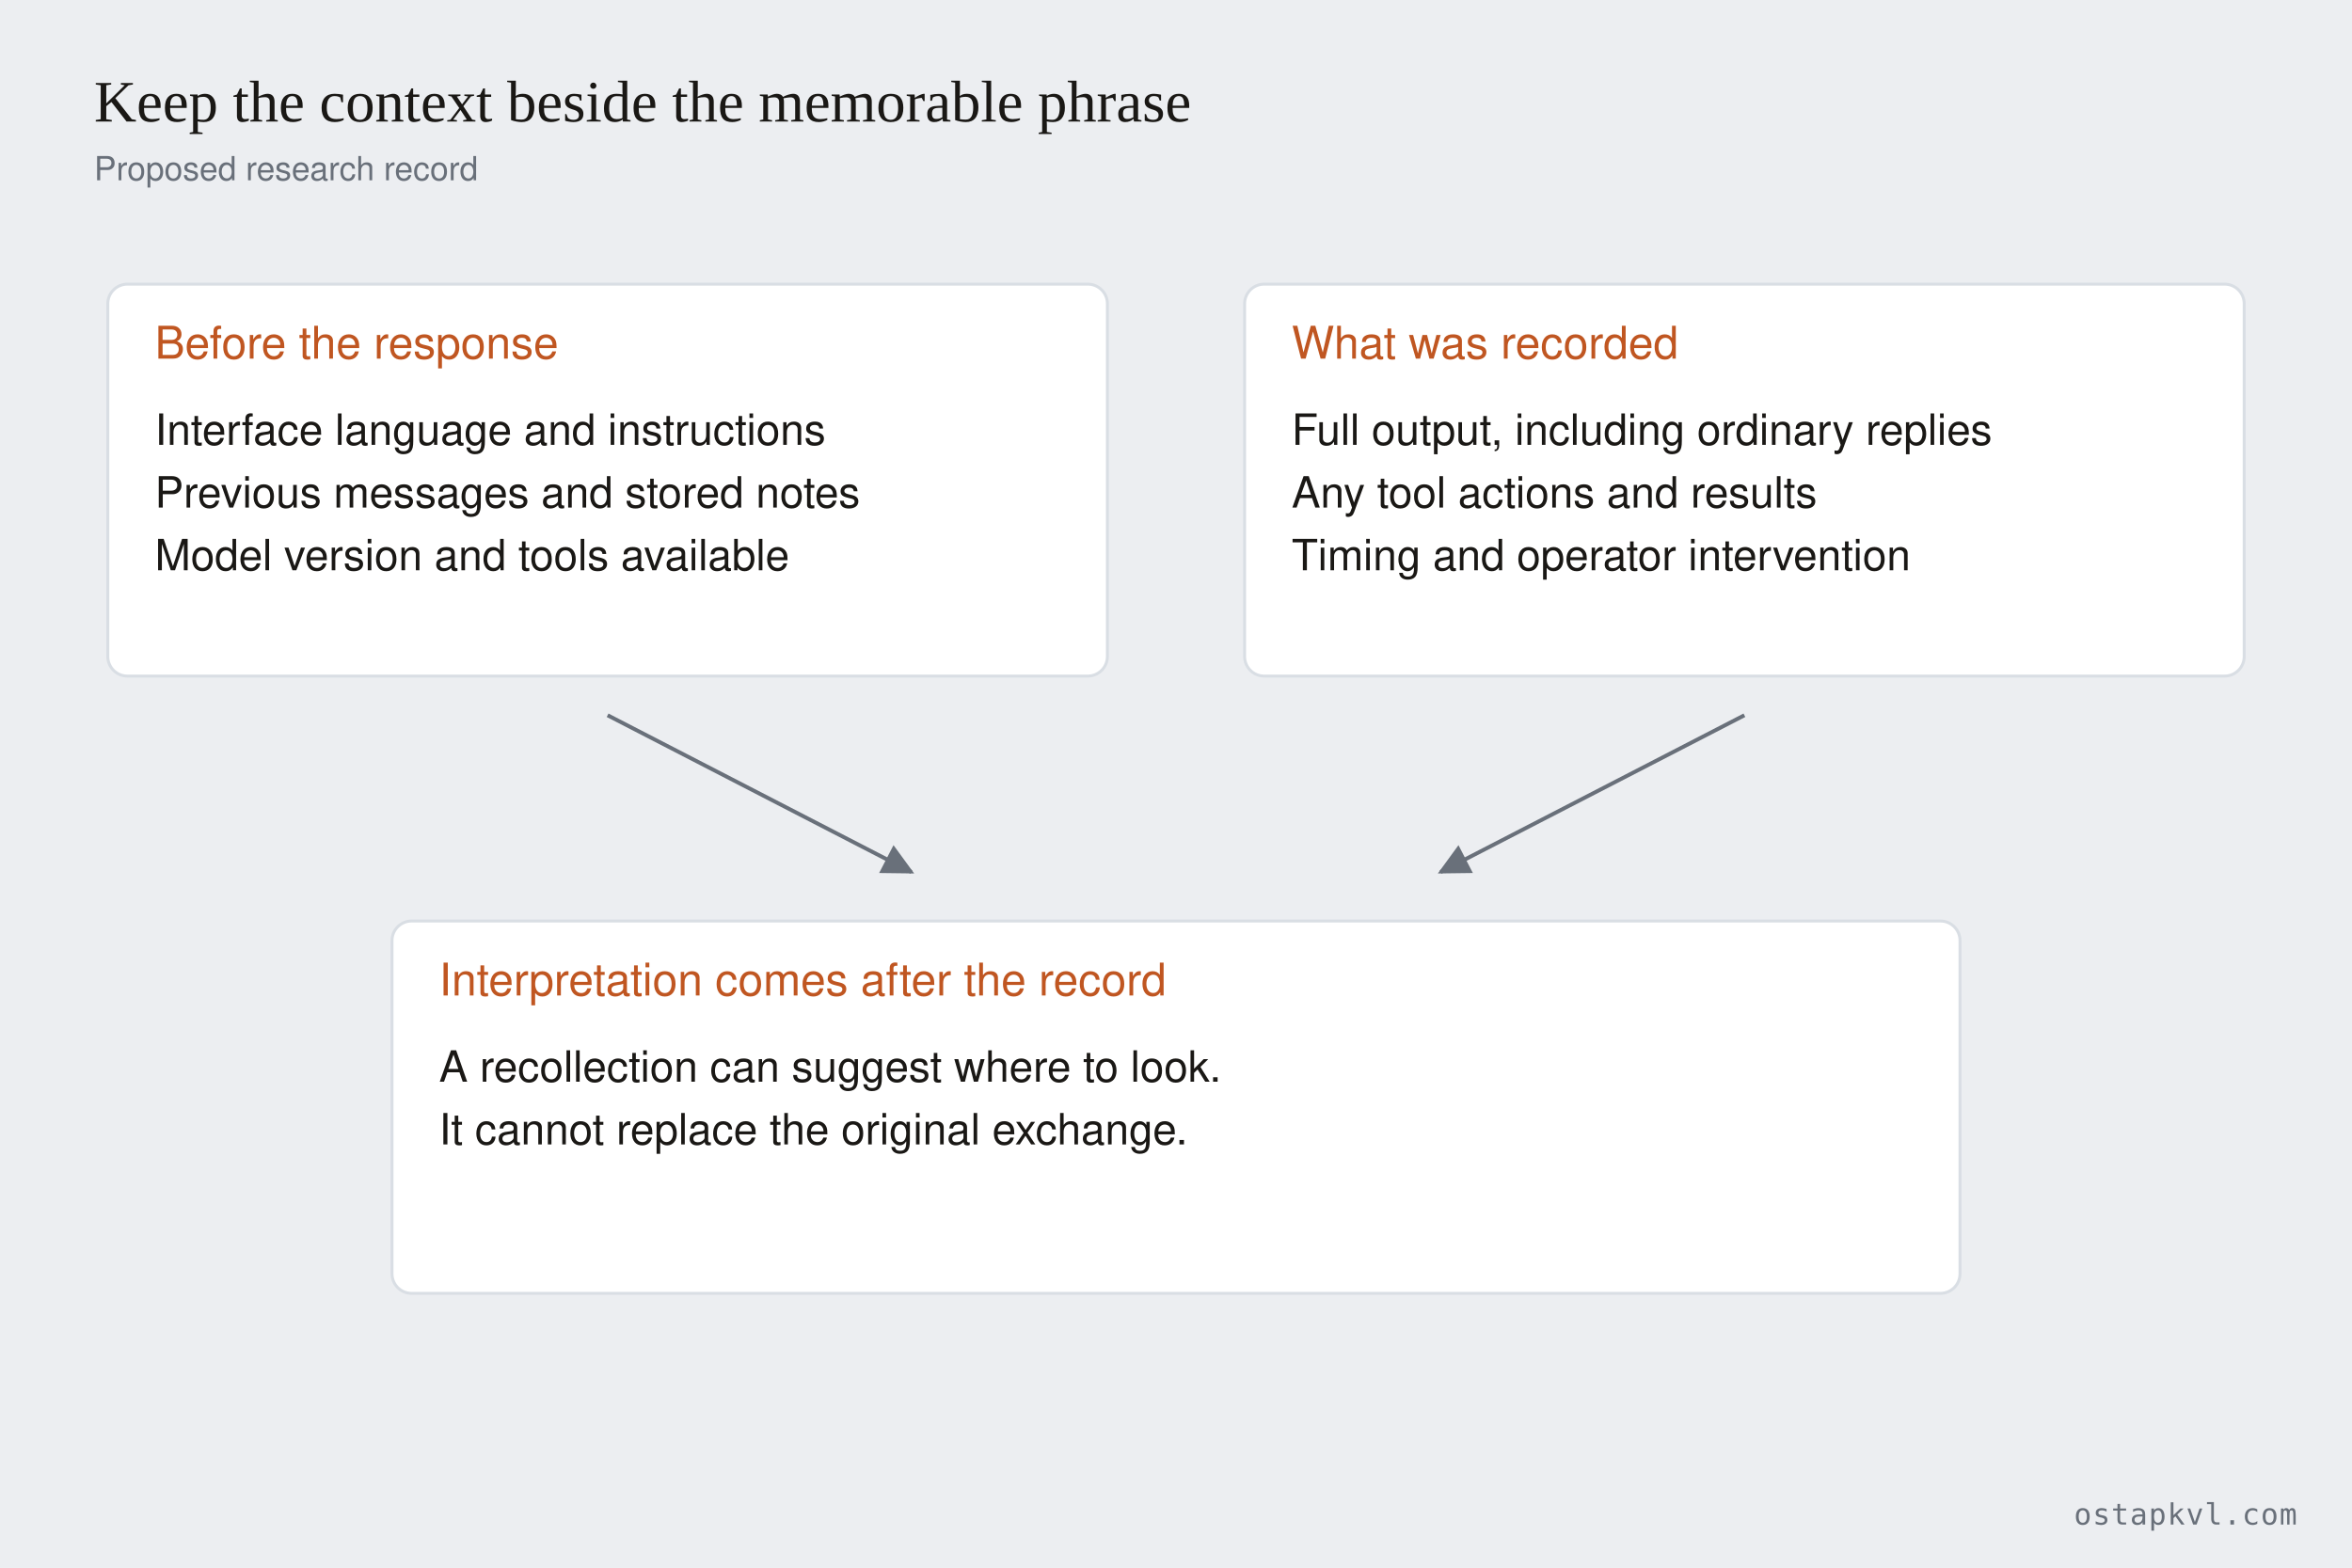
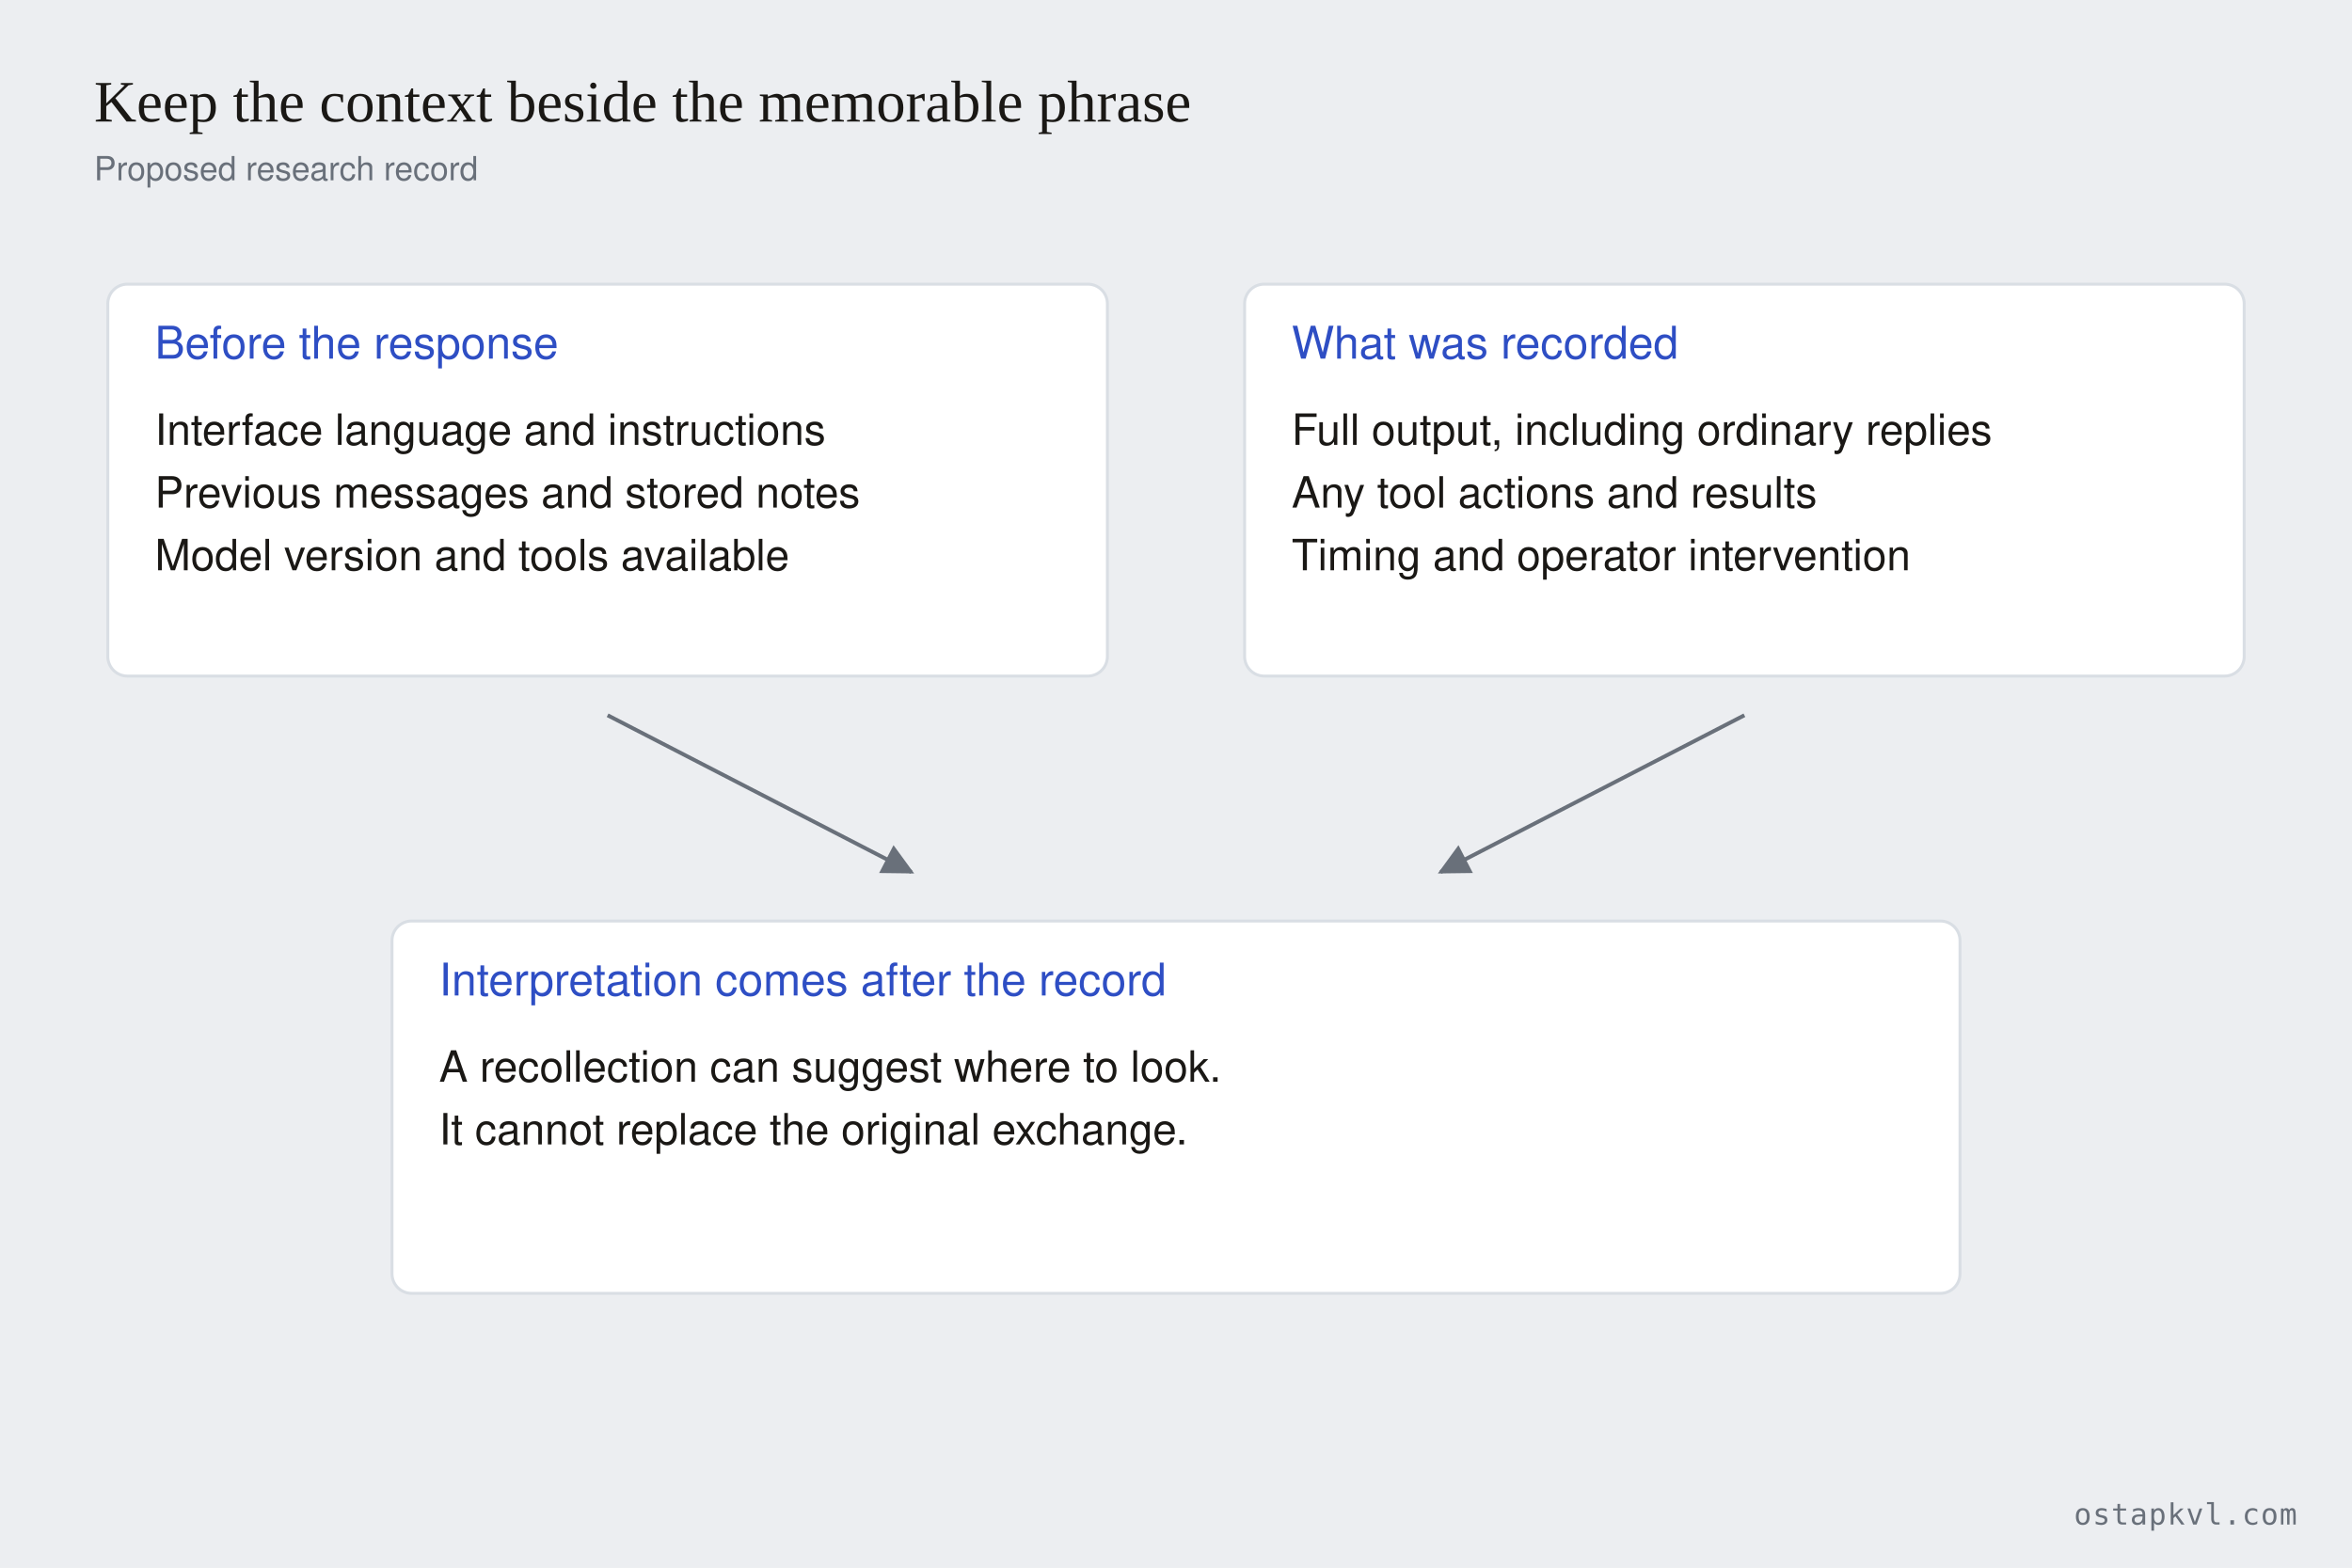
<svg xmlns="http://www.w3.org/2000/svg" width="1200" height="800" viewBox="0 0 1200 800" role="img" aria-label="Keep the context beside the memorable phrase">
  <defs>
    <marker id="arr" viewBox="0 0 10 10" refX="9" refY="5" markerWidth="8" markerHeight="8" orient="auto-start-reverse">
      <path d="M0,0 L10,5 L0,10 z" fill="#69707A" />
    </marker>
    <marker id="arrA" viewBox="0 0 10 10" refX="9" refY="5" markerWidth="8" markerHeight="8" orient="auto-start-reverse">
-       <path d="M0,0 L10,5 L0,10 z" fill="#C05621" />
+       <path d="M0,0 L10,5 L0,10 z" fill="#2E4EC4" />
    </marker>
  </defs>
  <rect width="100%" height="100%" fill="#ECEEF1" />
  <text x="48" y="62" font-family="Georgia, 'Times New Roman', serif" font-size="30" fill="#1A1815">Keep the context beside the memorable phrase</text>
  <text x="48" y="92" font-family="'Helvetica Neue', Helvetica, Arial, sans-serif" font-size="17" fill="#69707A">Proposed research record</text>
  <rect x="55" y="145" width="510" height="200" rx="10" fill="#fff" stroke="#D9DEE4" stroke-width="1.5" />
-   <text x="79" y="183" font-family="'Helvetica Neue', Helvetica, Arial, sans-serif" font-size="23" fill="#C05621">Before the response</text>
+   <text x="79" y="183" font-family="'Helvetica Neue', Helvetica, Arial, sans-serif" font-size="23" fill="#2E4EC4">Before the response</text>
  <text x="79" y="227" font-family="'Helvetica Neue', Helvetica, Arial, sans-serif" font-size="22" fill="#1A1815">Interface language and instructions</text>
  <text x="79" y="259" font-family="'Helvetica Neue', Helvetica, Arial, sans-serif" font-size="22" fill="#1A1815">Previous messages and stored notes</text>
  <text x="79" y="291" font-family="'Helvetica Neue', Helvetica, Arial, sans-serif" font-size="22" fill="#1A1815">Model version and tools available</text>
  <rect x="635" y="145" width="510" height="200" rx="10" fill="#fff" stroke="#D9DEE4" stroke-width="1.5" />
-   <text x="659" y="183" font-family="'Helvetica Neue', Helvetica, Arial, sans-serif" font-size="23" fill="#C05621">What was recorded</text>
+   <text x="659" y="183" font-family="'Helvetica Neue', Helvetica, Arial, sans-serif" font-size="23" fill="#2E4EC4">What was recorded</text>
  <text x="659" y="227" font-family="'Helvetica Neue', Helvetica, Arial, sans-serif" font-size="22" fill="#1A1815">Full output, including ordinary replies</text>
  <text x="659" y="259" font-family="'Helvetica Neue', Helvetica, Arial, sans-serif" font-size="22" fill="#1A1815">Any tool actions and results</text>
  <text x="659" y="291" font-family="'Helvetica Neue', Helvetica, Arial, sans-serif" font-size="22" fill="#1A1815">Timing and operator intervention</text>
  <line x1="310" y1="365" x2="465" y2="445" stroke="#69707A" stroke-width="2" marker-end="url(#arr)" />
  <line x1="890" y1="365" x2="735" y2="445" stroke="#69707A" stroke-width="2" marker-end="url(#arr)" />
  <rect x="200" y="470" width="800" height="190" rx="10" fill="#fff" stroke="#D9DEE4" stroke-width="1.5" />
-   <text x="224" y="508" font-family="'Helvetica Neue', Helvetica, Arial, sans-serif" font-size="23" fill="#C05621">Interpretation comes after the record</text>
+   <text x="224" y="508" font-family="'Helvetica Neue', Helvetica, Arial, sans-serif" font-size="23" fill="#2E4EC4">Interpretation comes after the record</text>
  <text x="224" y="552" font-family="'Helvetica Neue', Helvetica, Arial, sans-serif" font-size="22" fill="#1A1815">A recollection can suggest where to look.</text>
  <text x="224" y="584" font-family="'Helvetica Neue', Helvetica, Arial, sans-serif" font-size="22" fill="#1A1815">It cannot replace the original exchange.</text>
  <text x="1172" y="778" font-family="Menlo, Consolas, monospace" font-size="15" fill="#69707A" text-anchor="end" letter-spacing="0.5">ostapkvl.com</text>
</svg>
